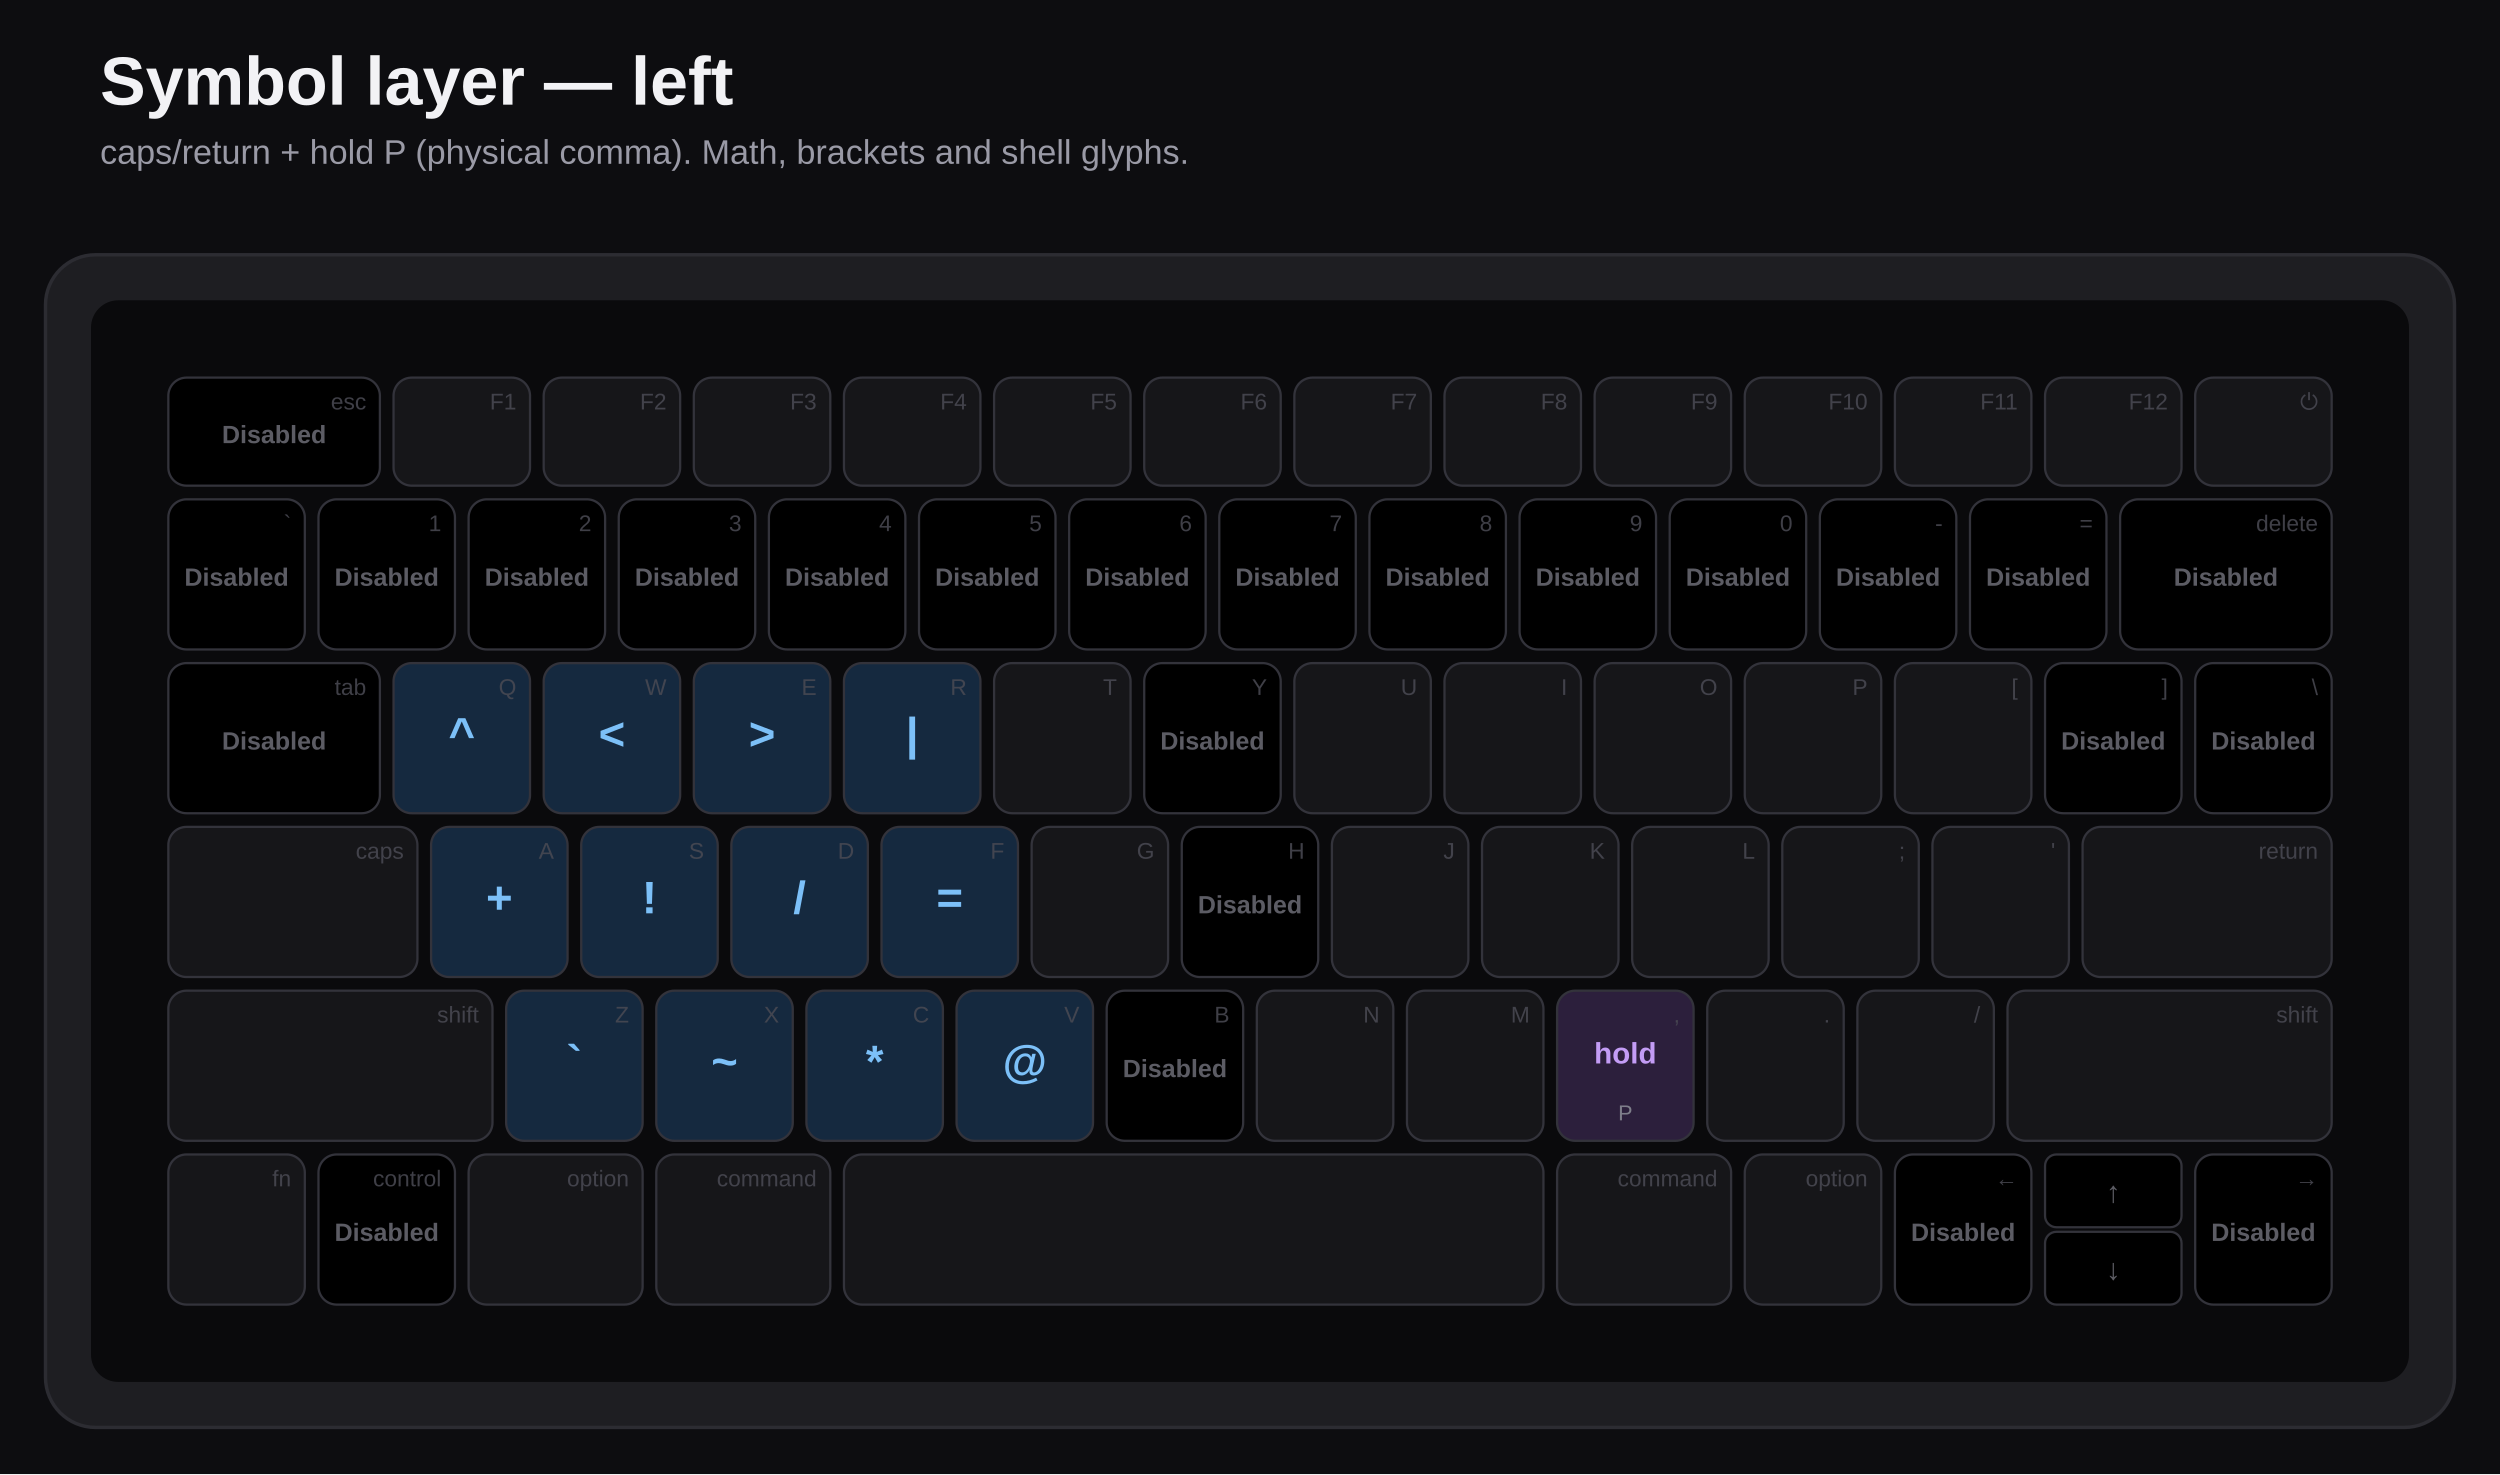
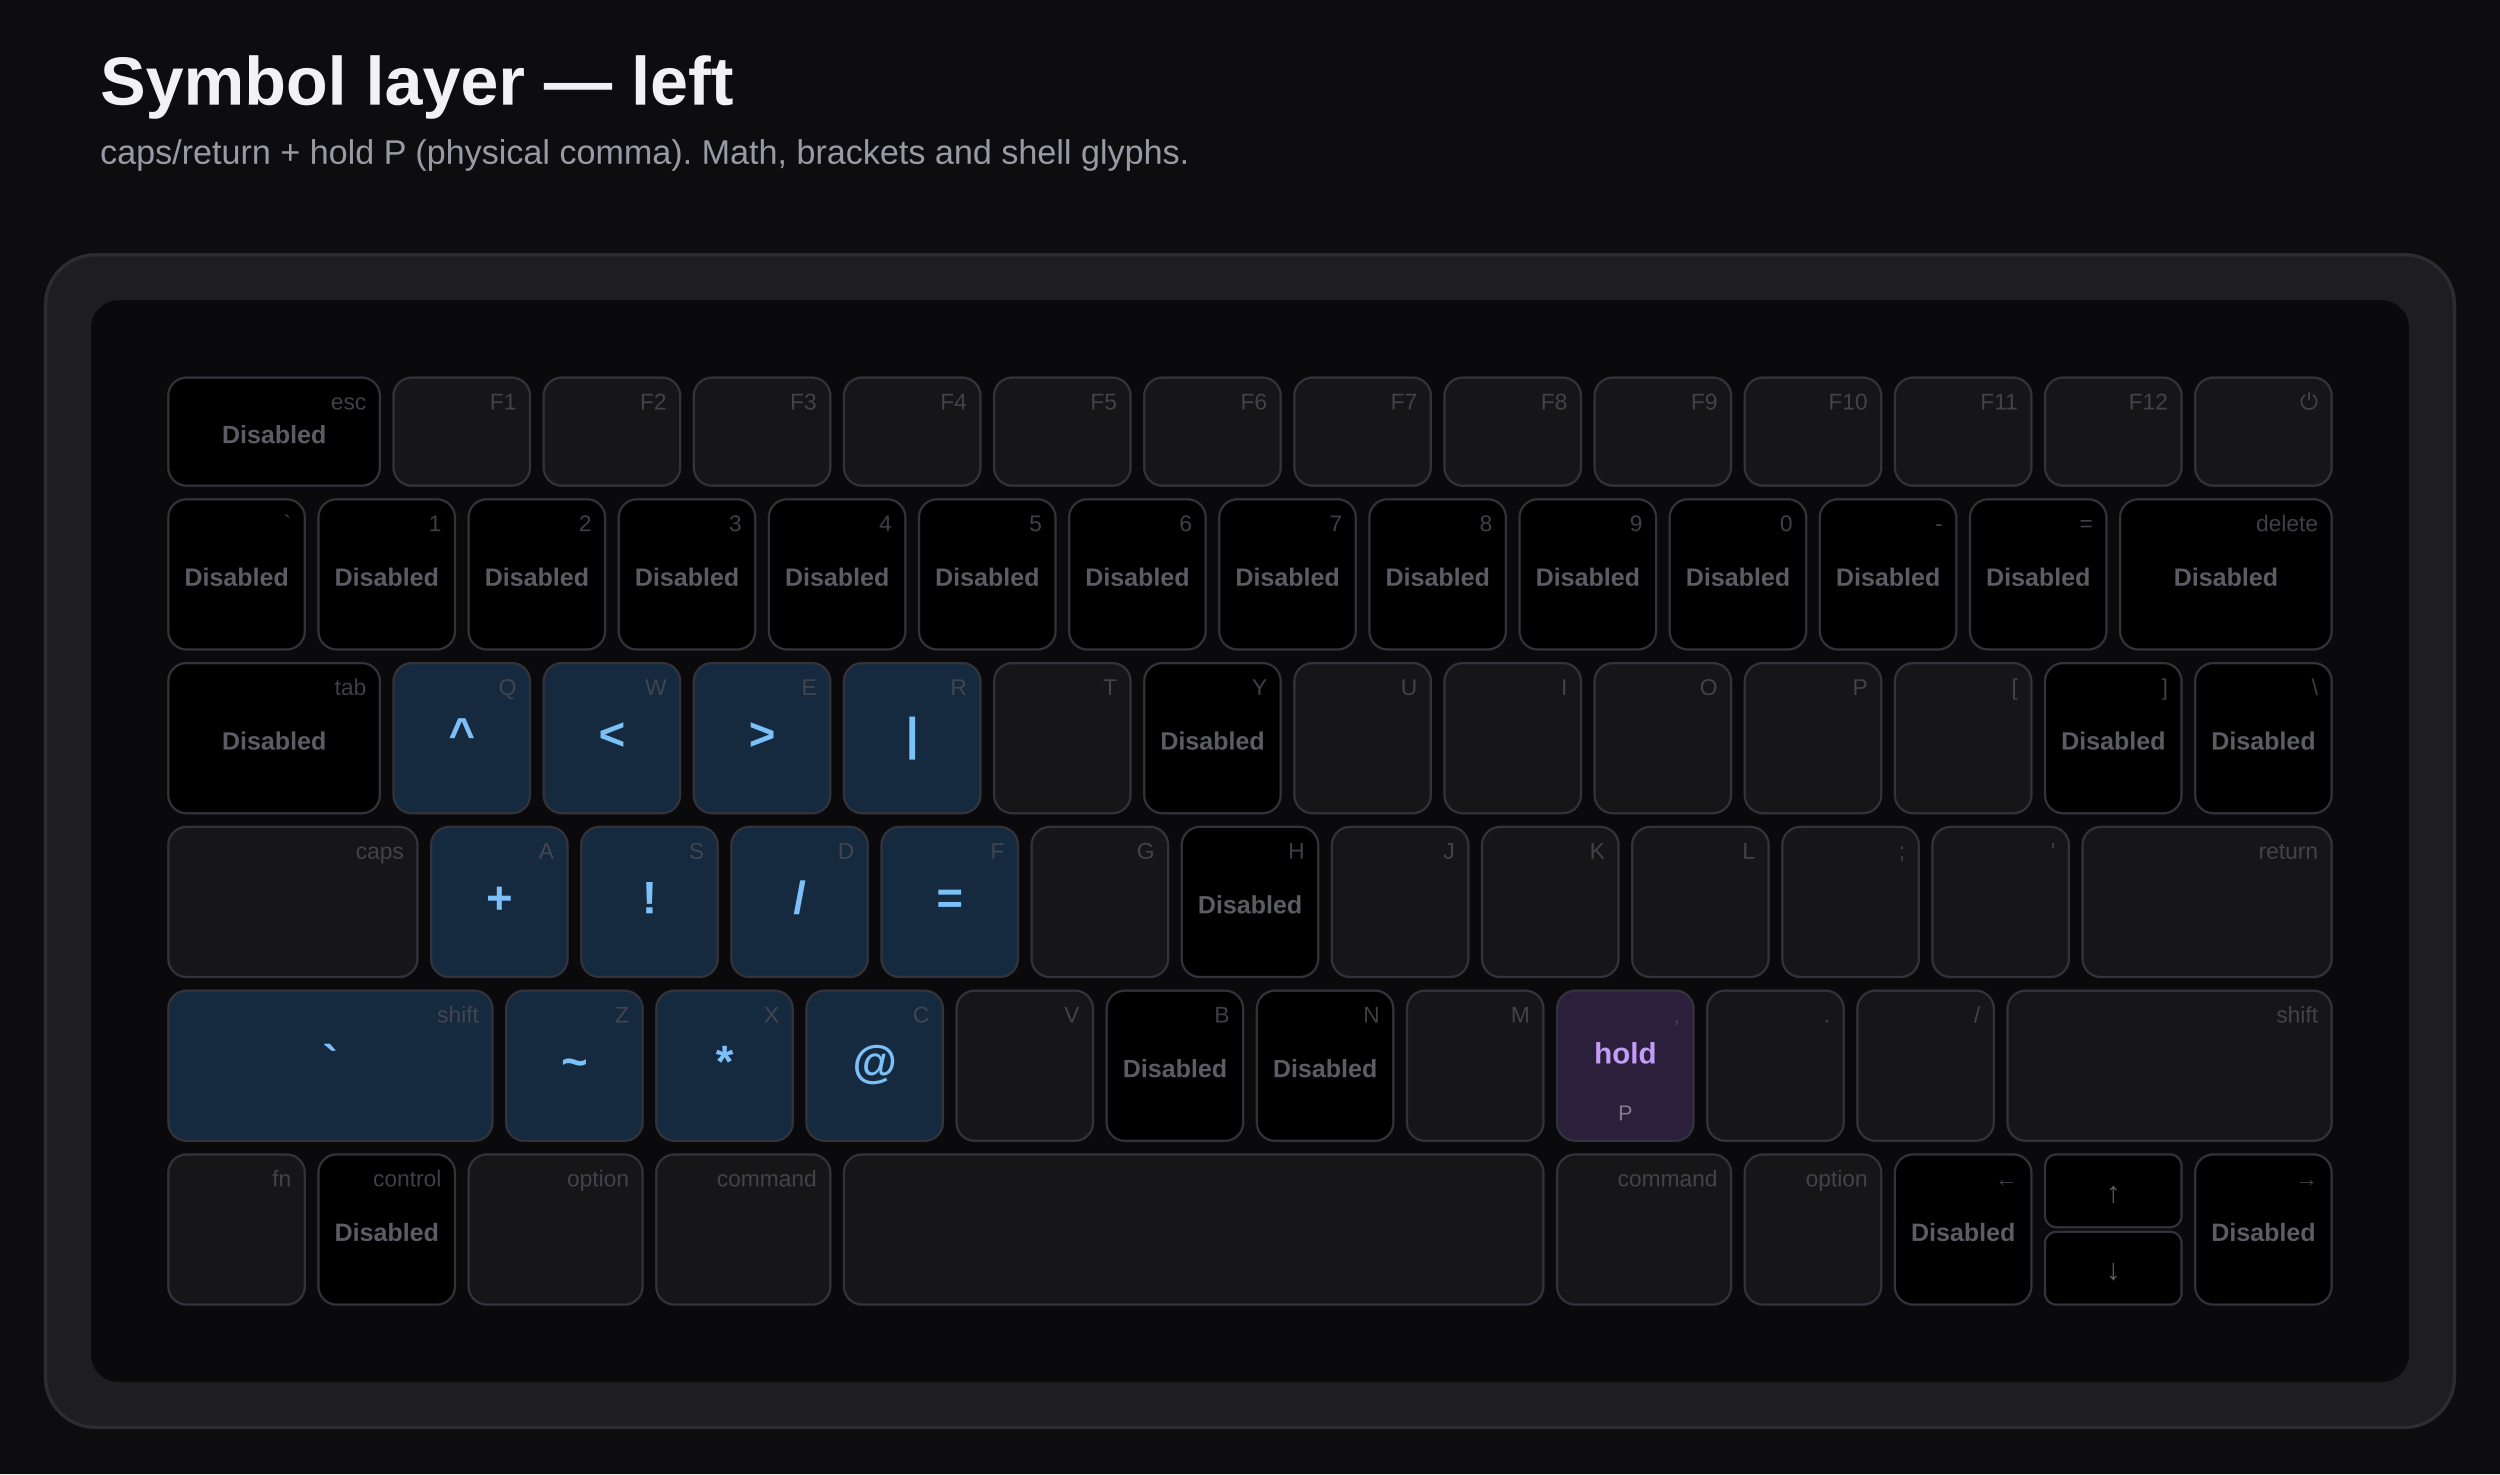
<svg xmlns="http://www.w3.org/2000/svg" width="1099" height="648" viewBox="0 0 1099 648" role="img" aria-label="Symbol layer — left layer of the splitmac">
  <rect width="1099" height="648" fill="#0d0d10" />
  <text x="44.0" y="46.0" fill="#f2f2f5" font-size="30" font-weight="700" text-anchor="start" opacity="1.0" font-family="-apple-system, BlinkMacSystemFont, 'SF Pro Text', 'Helvetica Neue', Arial, sans-serif">Symbol layer — left</text>
  <text x="44.0" y="72.0" fill="#9a9aa6" font-size="15" font-weight="400" text-anchor="start" opacity="1.0" font-family="-apple-system, BlinkMacSystemFont, 'SF Pro Text', 'Helvetica Neue', Arial, sans-serif">caps/return + hold P (physical comma). Math, brackets and shell glyphs.</text>
  <rect x="20.0" y="112.0" width="1059.0" height="515.5" rx="22" fill="#1e1e22" stroke="#2c2c32" stroke-width="1.5" />
  <rect x="40.0" y="132.0" width="1019.0" height="475.5" rx="12" fill="#0a0a0c" />
  <rect x="74.0" y="166.0" width="93.0" height="47.5" rx="8" fill="#000000" stroke="#33333b" stroke-width="1" />
  <text x="161.0" y="180.0" fill="#4a4a53" font-size="10" font-weight="500" text-anchor="end" opacity="0.85" font-family="-apple-system, BlinkMacSystemFont, 'SF Pro Text', 'Helvetica Neue', Arial, sans-serif">esc</text>
  <text x="120.5" y="194.8" fill="#5c5c64" font-size="11" font-weight="600" text-anchor="middle" opacity="1.0" font-family="-apple-system, BlinkMacSystemFont, 'SF Pro Text', 'Helvetica Neue', Arial, sans-serif">Disabled</text>
  <rect x="173.0" y="166.0" width="60.0" height="47.5" rx="8" fill="#161619" stroke="#33333b" stroke-width="1" />
  <text x="227.0" y="180.0" fill="#4a4a53" font-size="10" font-weight="500" text-anchor="end" opacity="0.85" font-family="-apple-system, BlinkMacSystemFont, 'SF Pro Text', 'Helvetica Neue', Arial, sans-serif">F1</text>
  <rect x="239.0" y="166.0" width="60.0" height="47.5" rx="8" fill="#161619" stroke="#33333b" stroke-width="1" />
  <text x="293.0" y="180.0" fill="#4a4a53" font-size="10" font-weight="500" text-anchor="end" opacity="0.85" font-family="-apple-system, BlinkMacSystemFont, 'SF Pro Text', 'Helvetica Neue', Arial, sans-serif">F2</text>
  <rect x="305.0" y="166.0" width="60.0" height="47.5" rx="8" fill="#161619" stroke="#33333b" stroke-width="1" />
  <text x="359.0" y="180.0" fill="#4a4a53" font-size="10" font-weight="500" text-anchor="end" opacity="0.85" font-family="-apple-system, BlinkMacSystemFont, 'SF Pro Text', 'Helvetica Neue', Arial, sans-serif">F3</text>
  <rect x="371.0" y="166.0" width="60.0" height="47.5" rx="8" fill="#161619" stroke="#33333b" stroke-width="1" />
  <text x="425.0" y="180.0" fill="#4a4a53" font-size="10" font-weight="500" text-anchor="end" opacity="0.85" font-family="-apple-system, BlinkMacSystemFont, 'SF Pro Text', 'Helvetica Neue', Arial, sans-serif">F4</text>
  <rect x="437.0" y="166.0" width="60.0" height="47.5" rx="8" fill="#161619" stroke="#33333b" stroke-width="1" />
  <text x="491.0" y="180.0" fill="#4a4a53" font-size="10" font-weight="500" text-anchor="end" opacity="0.85" font-family="-apple-system, BlinkMacSystemFont, 'SF Pro Text', 'Helvetica Neue', Arial, sans-serif">F5</text>
  <rect x="503.0" y="166.0" width="60.0" height="47.5" rx="8" fill="#161619" stroke="#33333b" stroke-width="1" />
  <text x="557.0" y="180.0" fill="#4a4a53" font-size="10" font-weight="500" text-anchor="end" opacity="0.85" font-family="-apple-system, BlinkMacSystemFont, 'SF Pro Text', 'Helvetica Neue', Arial, sans-serif">F6</text>
  <rect x="569.0" y="166.0" width="60.0" height="47.5" rx="8" fill="#161619" stroke="#33333b" stroke-width="1" />
  <text x="623.0" y="180.0" fill="#4a4a53" font-size="10" font-weight="500" text-anchor="end" opacity="0.85" font-family="-apple-system, BlinkMacSystemFont, 'SF Pro Text', 'Helvetica Neue', Arial, sans-serif">F7</text>
  <rect x="635.0" y="166.0" width="60.0" height="47.5" rx="8" fill="#161619" stroke="#33333b" stroke-width="1" />
  <text x="689.0" y="180.0" fill="#4a4a53" font-size="10" font-weight="500" text-anchor="end" opacity="0.85" font-family="-apple-system, BlinkMacSystemFont, 'SF Pro Text', 'Helvetica Neue', Arial, sans-serif">F8</text>
  <rect x="701.0" y="166.0" width="60.0" height="47.5" rx="8" fill="#161619" stroke="#33333b" stroke-width="1" />
  <text x="755.0" y="180.0" fill="#4a4a53" font-size="10" font-weight="500" text-anchor="end" opacity="0.85" font-family="-apple-system, BlinkMacSystemFont, 'SF Pro Text', 'Helvetica Neue', Arial, sans-serif">F9</text>
  <rect x="767.0" y="166.0" width="60.0" height="47.5" rx="8" fill="#161619" stroke="#33333b" stroke-width="1" />
  <text x="821.0" y="180.0" fill="#4a4a53" font-size="10" font-weight="500" text-anchor="end" opacity="0.85" font-family="-apple-system, BlinkMacSystemFont, 'SF Pro Text', 'Helvetica Neue', Arial, sans-serif">F10</text>
  <rect x="833.0" y="166.0" width="60.0" height="47.5" rx="8" fill="#161619" stroke="#33333b" stroke-width="1" />
  <text x="887.0" y="180.0" fill="#4a4a53" font-size="10" font-weight="500" text-anchor="end" opacity="0.85" font-family="-apple-system, BlinkMacSystemFont, 'SF Pro Text', 'Helvetica Neue', Arial, sans-serif">F11</text>
  <rect x="899.0" y="166.0" width="60.0" height="47.5" rx="8" fill="#161619" stroke="#33333b" stroke-width="1" />
  <text x="953.0" y="180.0" fill="#4a4a53" font-size="10" font-weight="500" text-anchor="end" opacity="0.85" font-family="-apple-system, BlinkMacSystemFont, 'SF Pro Text', 'Helvetica Neue', Arial, sans-serif">F12</text>
  <rect x="965.0" y="166.0" width="60.0" height="47.5" rx="8" fill="#161619" stroke="#33333b" stroke-width="1" />
  <text x="1019.0" y="180.0" fill="#4a4a53" font-size="10" font-weight="500" text-anchor="end" opacity="0.85" font-family="-apple-system, BlinkMacSystemFont, 'SF Pro Text', 'Helvetica Neue', Arial, sans-serif">⏻</text>
  <rect x="74.0" y="219.5" width="60.0" height="66.0" rx="8" fill="#000000" stroke="#33333b" stroke-width="1" />
  <text x="128.0" y="233.5" fill="#4a4a53" font-size="10" font-weight="500" text-anchor="end" opacity="0.85" font-family="-apple-system, BlinkMacSystemFont, 'SF Pro Text', 'Helvetica Neue', Arial, sans-serif">`</text>
  <text x="104.0" y="257.5" fill="#5c5c64" font-size="11" font-weight="600" text-anchor="middle" opacity="1.0" font-family="-apple-system, BlinkMacSystemFont, 'SF Pro Text', 'Helvetica Neue', Arial, sans-serif">Disabled</text>
  <rect x="140.0" y="219.5" width="60.0" height="66.0" rx="8" fill="#000000" stroke="#33333b" stroke-width="1" />
  <text x="194.0" y="233.5" fill="#4a4a53" font-size="10" font-weight="500" text-anchor="end" opacity="0.85" font-family="-apple-system, BlinkMacSystemFont, 'SF Pro Text', 'Helvetica Neue', Arial, sans-serif">1</text>
  <text x="170.0" y="257.5" fill="#5c5c64" font-size="11" font-weight="600" text-anchor="middle" opacity="1.0" font-family="-apple-system, BlinkMacSystemFont, 'SF Pro Text', 'Helvetica Neue', Arial, sans-serif">Disabled</text>
  <rect x="206.0" y="219.5" width="60.0" height="66.0" rx="8" fill="#000000" stroke="#33333b" stroke-width="1" />
  <text x="260.0" y="233.5" fill="#4a4a53" font-size="10" font-weight="500" text-anchor="end" opacity="0.85" font-family="-apple-system, BlinkMacSystemFont, 'SF Pro Text', 'Helvetica Neue', Arial, sans-serif">2</text>
  <text x="236.0" y="257.5" fill="#5c5c64" font-size="11" font-weight="600" text-anchor="middle" opacity="1.0" font-family="-apple-system, BlinkMacSystemFont, 'SF Pro Text', 'Helvetica Neue', Arial, sans-serif">Disabled</text>
  <rect x="272.0" y="219.5" width="60.0" height="66.0" rx="8" fill="#000000" stroke="#33333b" stroke-width="1" />
  <text x="326.0" y="233.5" fill="#4a4a53" font-size="10" font-weight="500" text-anchor="end" opacity="0.85" font-family="-apple-system, BlinkMacSystemFont, 'SF Pro Text', 'Helvetica Neue', Arial, sans-serif">3</text>
  <text x="302.0" y="257.5" fill="#5c5c64" font-size="11" font-weight="600" text-anchor="middle" opacity="1.0" font-family="-apple-system, BlinkMacSystemFont, 'SF Pro Text', 'Helvetica Neue', Arial, sans-serif">Disabled</text>
  <rect x="338.0" y="219.5" width="60.0" height="66.0" rx="8" fill="#000000" stroke="#33333b" stroke-width="1" />
  <text x="392.0" y="233.5" fill="#4a4a53" font-size="10" font-weight="500" text-anchor="end" opacity="0.85" font-family="-apple-system, BlinkMacSystemFont, 'SF Pro Text', 'Helvetica Neue', Arial, sans-serif">4</text>
  <text x="368.0" y="257.5" fill="#5c5c64" font-size="11" font-weight="600" text-anchor="middle" opacity="1.0" font-family="-apple-system, BlinkMacSystemFont, 'SF Pro Text', 'Helvetica Neue', Arial, sans-serif">Disabled</text>
  <rect x="404.0" y="219.5" width="60.0" height="66.0" rx="8" fill="#000000" stroke="#33333b" stroke-width="1" />
  <text x="458.0" y="233.5" fill="#4a4a53" font-size="10" font-weight="500" text-anchor="end" opacity="0.85" font-family="-apple-system, BlinkMacSystemFont, 'SF Pro Text', 'Helvetica Neue', Arial, sans-serif">5</text>
  <text x="434.0" y="257.5" fill="#5c5c64" font-size="11" font-weight="600" text-anchor="middle" opacity="1.0" font-family="-apple-system, BlinkMacSystemFont, 'SF Pro Text', 'Helvetica Neue', Arial, sans-serif">Disabled</text>
  <rect x="470.0" y="219.5" width="60.0" height="66.0" rx="8" fill="#000000" stroke="#33333b" stroke-width="1" />
  <text x="524.0" y="233.5" fill="#4a4a53" font-size="10" font-weight="500" text-anchor="end" opacity="0.85" font-family="-apple-system, BlinkMacSystemFont, 'SF Pro Text', 'Helvetica Neue', Arial, sans-serif">6</text>
  <text x="500.0" y="257.5" fill="#5c5c64" font-size="11" font-weight="600" text-anchor="middle" opacity="1.0" font-family="-apple-system, BlinkMacSystemFont, 'SF Pro Text', 'Helvetica Neue', Arial, sans-serif">Disabled</text>
  <rect x="536.0" y="219.5" width="60.0" height="66.0" rx="8" fill="#000000" stroke="#33333b" stroke-width="1" />
  <text x="590.0" y="233.5" fill="#4a4a53" font-size="10" font-weight="500" text-anchor="end" opacity="0.85" font-family="-apple-system, BlinkMacSystemFont, 'SF Pro Text', 'Helvetica Neue', Arial, sans-serif">7</text>
  <text x="566.0" y="257.5" fill="#5c5c64" font-size="11" font-weight="600" text-anchor="middle" opacity="1.0" font-family="-apple-system, BlinkMacSystemFont, 'SF Pro Text', 'Helvetica Neue', Arial, sans-serif">Disabled</text>
  <rect x="602.0" y="219.5" width="60.0" height="66.0" rx="8" fill="#000000" stroke="#33333b" stroke-width="1" />
  <text x="656.0" y="233.5" fill="#4a4a53" font-size="10" font-weight="500" text-anchor="end" opacity="0.85" font-family="-apple-system, BlinkMacSystemFont, 'SF Pro Text', 'Helvetica Neue', Arial, sans-serif">8</text>
  <text x="632.0" y="257.5" fill="#5c5c64" font-size="11" font-weight="600" text-anchor="middle" opacity="1.0" font-family="-apple-system, BlinkMacSystemFont, 'SF Pro Text', 'Helvetica Neue', Arial, sans-serif">Disabled</text>
  <rect x="668.0" y="219.5" width="60.0" height="66.0" rx="8" fill="#000000" stroke="#33333b" stroke-width="1" />
  <text x="722.0" y="233.5" fill="#4a4a53" font-size="10" font-weight="500" text-anchor="end" opacity="0.85" font-family="-apple-system, BlinkMacSystemFont, 'SF Pro Text', 'Helvetica Neue', Arial, sans-serif">9</text>
  <text x="698.0" y="257.5" fill="#5c5c64" font-size="11" font-weight="600" text-anchor="middle" opacity="1.0" font-family="-apple-system, BlinkMacSystemFont, 'SF Pro Text', 'Helvetica Neue', Arial, sans-serif">Disabled</text>
  <rect x="734.0" y="219.5" width="60.0" height="66.0" rx="8" fill="#000000" stroke="#33333b" stroke-width="1" />
  <text x="788.0" y="233.5" fill="#4a4a53" font-size="10" font-weight="500" text-anchor="end" opacity="0.85" font-family="-apple-system, BlinkMacSystemFont, 'SF Pro Text', 'Helvetica Neue', Arial, sans-serif">0</text>
  <text x="764.0" y="257.5" fill="#5c5c64" font-size="11" font-weight="600" text-anchor="middle" opacity="1.0" font-family="-apple-system, BlinkMacSystemFont, 'SF Pro Text', 'Helvetica Neue', Arial, sans-serif">Disabled</text>
  <rect x="800.0" y="219.5" width="60.0" height="66.0" rx="8" fill="#000000" stroke="#33333b" stroke-width="1" />
  <text x="854.0" y="233.5" fill="#4a4a53" font-size="10" font-weight="500" text-anchor="end" opacity="0.85" font-family="-apple-system, BlinkMacSystemFont, 'SF Pro Text', 'Helvetica Neue', Arial, sans-serif">-</text>
  <text x="830.0" y="257.5" fill="#5c5c64" font-size="11" font-weight="600" text-anchor="middle" opacity="1.0" font-family="-apple-system, BlinkMacSystemFont, 'SF Pro Text', 'Helvetica Neue', Arial, sans-serif">Disabled</text>
  <rect x="866.0" y="219.5" width="60.0" height="66.0" rx="8" fill="#000000" stroke="#33333b" stroke-width="1" />
  <text x="920.0" y="233.5" fill="#4a4a53" font-size="10" font-weight="500" text-anchor="end" opacity="0.85" font-family="-apple-system, BlinkMacSystemFont, 'SF Pro Text', 'Helvetica Neue', Arial, sans-serif">=</text>
  <text x="896.0" y="257.5" fill="#5c5c64" font-size="11" font-weight="600" text-anchor="middle" opacity="1.0" font-family="-apple-system, BlinkMacSystemFont, 'SF Pro Text', 'Helvetica Neue', Arial, sans-serif">Disabled</text>
  <rect x="932.0" y="219.5" width="93.0" height="66.0" rx="8" fill="#000000" stroke="#33333b" stroke-width="1" />
  <text x="1019.0" y="233.5" fill="#4a4a53" font-size="10" font-weight="500" text-anchor="end" opacity="0.85" font-family="-apple-system, BlinkMacSystemFont, 'SF Pro Text', 'Helvetica Neue', Arial, sans-serif">delete</text>
  <text x="978.5" y="257.5" fill="#5c5c64" font-size="11" font-weight="600" text-anchor="middle" opacity="1.0" font-family="-apple-system, BlinkMacSystemFont, 'SF Pro Text', 'Helvetica Neue', Arial, sans-serif">Disabled</text>
  <rect x="74.0" y="291.5" width="93.0" height="66.0" rx="8" fill="#000000" stroke="#33333b" stroke-width="1" />
  <text x="161.0" y="305.5" fill="#4a4a53" font-size="10" font-weight="500" text-anchor="end" opacity="0.85" font-family="-apple-system, BlinkMacSystemFont, 'SF Pro Text', 'Helvetica Neue', Arial, sans-serif">tab</text>
  <text x="120.5" y="329.5" fill="#5c5c64" font-size="11" font-weight="600" text-anchor="middle" opacity="1.0" font-family="-apple-system, BlinkMacSystemFont, 'SF Pro Text', 'Helvetica Neue', Arial, sans-serif">Disabled</text>
  <rect x="173.0" y="291.5" width="60.0" height="66.0" rx="8" fill="#15293f" stroke="#33333b" stroke-width="1" />
  <text x="227.0" y="305.5" fill="#4a4a53" font-size="10" font-weight="500" text-anchor="end" opacity="0.85" font-family="-apple-system, BlinkMacSystemFont, 'SF Pro Text', 'Helvetica Neue', Arial, sans-serif">Q</text>
  <text x="203.0" y="329.5" fill="#7cc0f8" font-size="20" font-weight="700" text-anchor="middle" opacity="1.0" font-family="-apple-system, BlinkMacSystemFont, 'SF Pro Text', 'Helvetica Neue', Arial, sans-serif">^</text>
  <rect x="239.0" y="291.5" width="60.0" height="66.0" rx="8" fill="#15293f" stroke="#33333b" stroke-width="1" />
  <text x="293.0" y="305.5" fill="#4a4a53" font-size="10" font-weight="500" text-anchor="end" opacity="0.85" font-family="-apple-system, BlinkMacSystemFont, 'SF Pro Text', 'Helvetica Neue', Arial, sans-serif">W</text>
  <text x="269.0" y="329.5" fill="#7cc0f8" font-size="20" font-weight="700" text-anchor="middle" opacity="1.0" font-family="-apple-system, BlinkMacSystemFont, 'SF Pro Text', 'Helvetica Neue', Arial, sans-serif">&lt;</text>
  <rect x="305.0" y="291.5" width="60.0" height="66.0" rx="8" fill="#15293f" stroke="#33333b" stroke-width="1" />
  <text x="359.0" y="305.5" fill="#4a4a53" font-size="10" font-weight="500" text-anchor="end" opacity="0.85" font-family="-apple-system, BlinkMacSystemFont, 'SF Pro Text', 'Helvetica Neue', Arial, sans-serif">E</text>
  <text x="335.0" y="329.5" fill="#7cc0f8" font-size="20" font-weight="700" text-anchor="middle" opacity="1.0" font-family="-apple-system, BlinkMacSystemFont, 'SF Pro Text', 'Helvetica Neue', Arial, sans-serif">&gt;</text>
  <rect x="371.0" y="291.5" width="60.0" height="66.0" rx="8" fill="#15293f" stroke="#33333b" stroke-width="1" />
  <text x="425.0" y="305.5" fill="#4a4a53" font-size="10" font-weight="500" text-anchor="end" opacity="0.85" font-family="-apple-system, BlinkMacSystemFont, 'SF Pro Text', 'Helvetica Neue', Arial, sans-serif">R</text>
  <text x="401.0" y="329.5" fill="#7cc0f8" font-size="20" font-weight="700" text-anchor="middle" opacity="1.0" font-family="-apple-system, BlinkMacSystemFont, 'SF Pro Text', 'Helvetica Neue', Arial, sans-serif">|</text>
  <rect x="437.0" y="291.5" width="60.0" height="66.0" rx="8" fill="#161619" stroke="#33333b" stroke-width="1" />
  <text x="491.0" y="305.5" fill="#4a4a53" font-size="10" font-weight="500" text-anchor="end" opacity="0.85" font-family="-apple-system, BlinkMacSystemFont, 'SF Pro Text', 'Helvetica Neue', Arial, sans-serif">T</text>
  <rect x="503.0" y="291.5" width="60.0" height="66.0" rx="8" fill="#000000" stroke="#33333b" stroke-width="1" />
  <text x="557.0" y="305.5" fill="#4a4a53" font-size="10" font-weight="500" text-anchor="end" opacity="0.85" font-family="-apple-system, BlinkMacSystemFont, 'SF Pro Text', 'Helvetica Neue', Arial, sans-serif">Y</text>
  <text x="533.0" y="329.5" fill="#5c5c64" font-size="11" font-weight="600" text-anchor="middle" opacity="1.0" font-family="-apple-system, BlinkMacSystemFont, 'SF Pro Text', 'Helvetica Neue', Arial, sans-serif">Disabled</text>
  <rect x="569.0" y="291.5" width="60.0" height="66.0" rx="8" fill="#161619" stroke="#33333b" stroke-width="1" />
  <text x="623.0" y="305.5" fill="#4a4a53" font-size="10" font-weight="500" text-anchor="end" opacity="0.85" font-family="-apple-system, BlinkMacSystemFont, 'SF Pro Text', 'Helvetica Neue', Arial, sans-serif">U</text>
  <rect x="635.0" y="291.5" width="60.0" height="66.0" rx="8" fill="#161619" stroke="#33333b" stroke-width="1" />
  <text x="689.0" y="305.5" fill="#4a4a53" font-size="10" font-weight="500" text-anchor="end" opacity="0.85" font-family="-apple-system, BlinkMacSystemFont, 'SF Pro Text', 'Helvetica Neue', Arial, sans-serif">I</text>
  <rect x="701.0" y="291.5" width="60.0" height="66.0" rx="8" fill="#161619" stroke="#33333b" stroke-width="1" />
  <text x="755.0" y="305.5" fill="#4a4a53" font-size="10" font-weight="500" text-anchor="end" opacity="0.85" font-family="-apple-system, BlinkMacSystemFont, 'SF Pro Text', 'Helvetica Neue', Arial, sans-serif">O</text>
  <rect x="767.0" y="291.5" width="60.0" height="66.0" rx="8" fill="#161619" stroke="#33333b" stroke-width="1" />
  <text x="821.0" y="305.5" fill="#4a4a53" font-size="10" font-weight="500" text-anchor="end" opacity="0.85" font-family="-apple-system, BlinkMacSystemFont, 'SF Pro Text', 'Helvetica Neue', Arial, sans-serif">P</text>
  <rect x="833.0" y="291.5" width="60.0" height="66.0" rx="8" fill="#161619" stroke="#33333b" stroke-width="1" />
  <text x="887.0" y="305.5" fill="#4a4a53" font-size="10" font-weight="500" text-anchor="end" opacity="0.85" font-family="-apple-system, BlinkMacSystemFont, 'SF Pro Text', 'Helvetica Neue', Arial, sans-serif">[</text>
  <rect x="899.0" y="291.5" width="60.0" height="66.0" rx="8" fill="#000000" stroke="#33333b" stroke-width="1" />
  <text x="953.0" y="305.5" fill="#4a4a53" font-size="10" font-weight="500" text-anchor="end" opacity="0.85" font-family="-apple-system, BlinkMacSystemFont, 'SF Pro Text', 'Helvetica Neue', Arial, sans-serif">]</text>
  <text x="929.0" y="329.5" fill="#5c5c64" font-size="11" font-weight="600" text-anchor="middle" opacity="1.0" font-family="-apple-system, BlinkMacSystemFont, 'SF Pro Text', 'Helvetica Neue', Arial, sans-serif">Disabled</text>
  <rect x="965.0" y="291.5" width="60.0" height="66.0" rx="8" fill="#000000" stroke="#33333b" stroke-width="1" />
  <text x="1019.0" y="305.5" fill="#4a4a53" font-size="10" font-weight="500" text-anchor="end" opacity="0.85" font-family="-apple-system, BlinkMacSystemFont, 'SF Pro Text', 'Helvetica Neue', Arial, sans-serif">\</text>
  <text x="995.0" y="329.5" fill="#5c5c64" font-size="11" font-weight="600" text-anchor="middle" opacity="1.0" font-family="-apple-system, BlinkMacSystemFont, 'SF Pro Text', 'Helvetica Neue', Arial, sans-serif">Disabled</text>
  <rect x="74.0" y="363.5" width="109.5" height="66.0" rx="8" fill="#161619" stroke="#33333b" stroke-width="1" />
  <text x="177.5" y="377.5" fill="#4a4a53" font-size="10" font-weight="500" text-anchor="end" opacity="0.85" font-family="-apple-system, BlinkMacSystemFont, 'SF Pro Text', 'Helvetica Neue', Arial, sans-serif">caps</text>
  <rect x="189.5" y="363.5" width="60.0" height="66.0" rx="8" fill="#15293f" stroke="#33333b" stroke-width="1" />
  <text x="243.5" y="377.5" fill="#4a4a53" font-size="10" font-weight="500" text-anchor="end" opacity="0.85" font-family="-apple-system, BlinkMacSystemFont, 'SF Pro Text', 'Helvetica Neue', Arial, sans-serif">A</text>
  <text x="219.5" y="401.5" fill="#7cc0f8" font-size="20" font-weight="700" text-anchor="middle" opacity="1.0" font-family="-apple-system, BlinkMacSystemFont, 'SF Pro Text', 'Helvetica Neue', Arial, sans-serif">+</text>
  <rect x="255.5" y="363.5" width="60.0" height="66.0" rx="8" fill="#15293f" stroke="#33333b" stroke-width="1" />
  <text x="309.5" y="377.5" fill="#4a4a53" font-size="10" font-weight="500" text-anchor="end" opacity="0.85" font-family="-apple-system, BlinkMacSystemFont, 'SF Pro Text', 'Helvetica Neue', Arial, sans-serif">S</text>
  <text x="285.5" y="401.5" fill="#7cc0f8" font-size="20" font-weight="700" text-anchor="middle" opacity="1.0" font-family="-apple-system, BlinkMacSystemFont, 'SF Pro Text', 'Helvetica Neue', Arial, sans-serif">!</text>
  <rect x="321.5" y="363.5" width="60.0" height="66.0" rx="8" fill="#15293f" stroke="#33333b" stroke-width="1" />
  <text x="375.5" y="377.5" fill="#4a4a53" font-size="10" font-weight="500" text-anchor="end" opacity="0.85" font-family="-apple-system, BlinkMacSystemFont, 'SF Pro Text', 'Helvetica Neue', Arial, sans-serif">D</text>
  <text x="351.5" y="401.5" fill="#7cc0f8" font-size="20" font-weight="700" text-anchor="middle" opacity="1.0" font-family="-apple-system, BlinkMacSystemFont, 'SF Pro Text', 'Helvetica Neue', Arial, sans-serif">/</text>
  <rect x="387.5" y="363.5" width="60.0" height="66.0" rx="8" fill="#15293f" stroke="#33333b" stroke-width="1" />
  <text x="441.5" y="377.5" fill="#4a4a53" font-size="10" font-weight="500" text-anchor="end" opacity="0.85" font-family="-apple-system, BlinkMacSystemFont, 'SF Pro Text', 'Helvetica Neue', Arial, sans-serif">F</text>
  <text x="417.5" y="401.5" fill="#7cc0f8" font-size="20" font-weight="700" text-anchor="middle" opacity="1.0" font-family="-apple-system, BlinkMacSystemFont, 'SF Pro Text', 'Helvetica Neue', Arial, sans-serif">=</text>
  <rect x="453.5" y="363.5" width="60.0" height="66.0" rx="8" fill="#161619" stroke="#33333b" stroke-width="1" />
  <text x="507.5" y="377.5" fill="#4a4a53" font-size="10" font-weight="500" text-anchor="end" opacity="0.85" font-family="-apple-system, BlinkMacSystemFont, 'SF Pro Text', 'Helvetica Neue', Arial, sans-serif">G</text>
  <rect x="519.5" y="363.5" width="60.0" height="66.0" rx="8" fill="#000000" stroke="#33333b" stroke-width="1" />
  <text x="573.5" y="377.5" fill="#4a4a53" font-size="10" font-weight="500" text-anchor="end" opacity="0.85" font-family="-apple-system, BlinkMacSystemFont, 'SF Pro Text', 'Helvetica Neue', Arial, sans-serif">H</text>
  <text x="549.5" y="401.5" fill="#5c5c64" font-size="11" font-weight="600" text-anchor="middle" opacity="1.0" font-family="-apple-system, BlinkMacSystemFont, 'SF Pro Text', 'Helvetica Neue', Arial, sans-serif">Disabled</text>
  <rect x="585.5" y="363.5" width="60.0" height="66.0" rx="8" fill="#161619" stroke="#33333b" stroke-width="1" />
  <text x="639.5" y="377.5" fill="#4a4a53" font-size="10" font-weight="500" text-anchor="end" opacity="0.85" font-family="-apple-system, BlinkMacSystemFont, 'SF Pro Text', 'Helvetica Neue', Arial, sans-serif">J</text>
  <rect x="651.5" y="363.5" width="60.0" height="66.0" rx="8" fill="#161619" stroke="#33333b" stroke-width="1" />
  <text x="705.5" y="377.5" fill="#4a4a53" font-size="10" font-weight="500" text-anchor="end" opacity="0.85" font-family="-apple-system, BlinkMacSystemFont, 'SF Pro Text', 'Helvetica Neue', Arial, sans-serif">K</text>
  <rect x="717.5" y="363.5" width="60.0" height="66.0" rx="8" fill="#161619" stroke="#33333b" stroke-width="1" />
  <text x="771.5" y="377.5" fill="#4a4a53" font-size="10" font-weight="500" text-anchor="end" opacity="0.85" font-family="-apple-system, BlinkMacSystemFont, 'SF Pro Text', 'Helvetica Neue', Arial, sans-serif">L</text>
  <rect x="783.5" y="363.5" width="60.0" height="66.0" rx="8" fill="#161619" stroke="#33333b" stroke-width="1" />
  <text x="837.5" y="377.5" fill="#4a4a53" font-size="10" font-weight="500" text-anchor="end" opacity="0.85" font-family="-apple-system, BlinkMacSystemFont, 'SF Pro Text', 'Helvetica Neue', Arial, sans-serif">;</text>
  <rect x="849.5" y="363.5" width="60.0" height="66.0" rx="8" fill="#161619" stroke="#33333b" stroke-width="1" />
  <text x="903.5" y="377.5" fill="#4a4a53" font-size="10" font-weight="500" text-anchor="end" opacity="0.85" font-family="-apple-system, BlinkMacSystemFont, 'SF Pro Text', 'Helvetica Neue', Arial, sans-serif">'</text>
  <rect x="915.5" y="363.5" width="109.5" height="66.0" rx="8" fill="#161619" stroke="#33333b" stroke-width="1" />
  <text x="1019.0" y="377.5" fill="#4a4a53" font-size="10" font-weight="500" text-anchor="end" opacity="0.85" font-family="-apple-system, BlinkMacSystemFont, 'SF Pro Text', 'Helvetica Neue', Arial, sans-serif">return</text>
-   <rect x="74.0" y="435.5" width="142.5" height="66.0" rx="8" fill="#161619" stroke="#33333b" stroke-width="1" />
+   <rect x="74.0" y="435.5" width="142.5" height="66.0" rx="8" fill="#15293f" stroke="#33333b" stroke-width="1" />
  <text x="210.5" y="449.5" fill="#4a4a53" font-size="10" font-weight="500" text-anchor="end" opacity="0.85" font-family="-apple-system, BlinkMacSystemFont, 'SF Pro Text', 'Helvetica Neue', Arial, sans-serif">shift</text>
+   <text x="145.2" y="473.5" fill="#7cc0f8" font-size="20" font-weight="700" text-anchor="middle" opacity="1.0" font-family="-apple-system, BlinkMacSystemFont, 'SF Pro Text', 'Helvetica Neue', Arial, sans-serif">`</text>
  <rect x="222.5" y="435.5" width="60.0" height="66.0" rx="8" fill="#15293f" stroke="#33333b" stroke-width="1" />
  <text x="276.5" y="449.5" fill="#4a4a53" font-size="10" font-weight="500" text-anchor="end" opacity="0.85" font-family="-apple-system, BlinkMacSystemFont, 'SF Pro Text', 'Helvetica Neue', Arial, sans-serif">Z</text>
-   <text x="252.5" y="473.5" fill="#7cc0f8" font-size="20" font-weight="700" text-anchor="middle" opacity="1.0" font-family="-apple-system, BlinkMacSystemFont, 'SF Pro Text', 'Helvetica Neue', Arial, sans-serif">`</text>
+   <text x="252.5" y="473.5" fill="#7cc0f8" font-size="20" font-weight="700" text-anchor="middle" opacity="1.0" font-family="-apple-system, BlinkMacSystemFont, 'SF Pro Text', 'Helvetica Neue', Arial, sans-serif">~</text>
  <rect x="288.5" y="435.5" width="60.0" height="66.0" rx="8" fill="#15293f" stroke="#33333b" stroke-width="1" />
  <text x="342.5" y="449.5" fill="#4a4a53" font-size="10" font-weight="500" text-anchor="end" opacity="0.85" font-family="-apple-system, BlinkMacSystemFont, 'SF Pro Text', 'Helvetica Neue', Arial, sans-serif">X</text>
-   <text x="318.5" y="473.5" fill="#7cc0f8" font-size="20" font-weight="700" text-anchor="middle" opacity="1.0" font-family="-apple-system, BlinkMacSystemFont, 'SF Pro Text', 'Helvetica Neue', Arial, sans-serif">~</text>
+   <text x="318.5" y="473.5" fill="#7cc0f8" font-size="20" font-weight="700" text-anchor="middle" opacity="1.0" font-family="-apple-system, BlinkMacSystemFont, 'SF Pro Text', 'Helvetica Neue', Arial, sans-serif">*</text>
  <rect x="354.5" y="435.5" width="60.0" height="66.0" rx="8" fill="#15293f" stroke="#33333b" stroke-width="1" />
  <text x="408.5" y="449.5" fill="#4a4a53" font-size="10" font-weight="500" text-anchor="end" opacity="0.85" font-family="-apple-system, BlinkMacSystemFont, 'SF Pro Text', 'Helvetica Neue', Arial, sans-serif">C</text>
-   <text x="384.5" y="473.5" fill="#7cc0f8" font-size="20" font-weight="700" text-anchor="middle" opacity="1.0" font-family="-apple-system, BlinkMacSystemFont, 'SF Pro Text', 'Helvetica Neue', Arial, sans-serif">*</text>
-   <rect x="420.5" y="435.5" width="60.0" height="66.0" rx="8" fill="#15293f" stroke="#33333b" stroke-width="1" />
+   <text x="384.5" y="473.5" fill="#7cc0f8" font-size="20" font-weight="700" text-anchor="middle" opacity="1.0" font-family="-apple-system, BlinkMacSystemFont, 'SF Pro Text', 'Helvetica Neue', Arial, sans-serif">@</text>
+   <rect x="420.5" y="435.5" width="60.0" height="66.0" rx="8" fill="#161619" stroke="#33333b" stroke-width="1" />
  <text x="474.5" y="449.5" fill="#4a4a53" font-size="10" font-weight="500" text-anchor="end" opacity="0.85" font-family="-apple-system, BlinkMacSystemFont, 'SF Pro Text', 'Helvetica Neue', Arial, sans-serif">V</text>
-   <text x="450.5" y="473.5" fill="#7cc0f8" font-size="20" font-weight="700" text-anchor="middle" opacity="1.0" font-family="-apple-system, BlinkMacSystemFont, 'SF Pro Text', 'Helvetica Neue', Arial, sans-serif">@</text>
  <rect x="486.5" y="435.5" width="60.0" height="66.0" rx="8" fill="#000000" stroke="#33333b" stroke-width="1" />
  <text x="540.5" y="449.5" fill="#4a4a53" font-size="10" font-weight="500" text-anchor="end" opacity="0.85" font-family="-apple-system, BlinkMacSystemFont, 'SF Pro Text', 'Helvetica Neue', Arial, sans-serif">B</text>
  <text x="516.5" y="473.5" fill="#5c5c64" font-size="11" font-weight="600" text-anchor="middle" opacity="1.0" font-family="-apple-system, BlinkMacSystemFont, 'SF Pro Text', 'Helvetica Neue', Arial, sans-serif">Disabled</text>
-   <rect x="552.5" y="435.5" width="60.0" height="66.0" rx="8" fill="#161619" stroke="#33333b" stroke-width="1" />
+   <rect x="552.5" y="435.5" width="60.0" height="66.0" rx="8" fill="#000000" stroke="#33333b" stroke-width="1" />
  <text x="606.5" y="449.5" fill="#4a4a53" font-size="10" font-weight="500" text-anchor="end" opacity="0.85" font-family="-apple-system, BlinkMacSystemFont, 'SF Pro Text', 'Helvetica Neue', Arial, sans-serif">N</text>
+   <text x="582.5" y="473.5" fill="#5c5c64" font-size="11" font-weight="600" text-anchor="middle" opacity="1.0" font-family="-apple-system, BlinkMacSystemFont, 'SF Pro Text', 'Helvetica Neue', Arial, sans-serif">Disabled</text>
  <rect x="618.5" y="435.5" width="60.0" height="66.0" rx="8" fill="#161619" stroke="#33333b" stroke-width="1" />
  <text x="672.5" y="449.5" fill="#4a4a53" font-size="10" font-weight="500" text-anchor="end" opacity="0.85" font-family="-apple-system, BlinkMacSystemFont, 'SF Pro Text', 'Helvetica Neue', Arial, sans-serif">M</text>
  <rect x="684.5" y="435.5" width="60.0" height="66.0" rx="8" fill="#2c1f3c" stroke="#33333b" stroke-width="1" />
  <text x="738.5" y="449.5" fill="#4a4a53" font-size="10" font-weight="500" text-anchor="end" opacity="0.85" font-family="-apple-system, BlinkMacSystemFont, 'SF Pro Text', 'Helvetica Neue', Arial, sans-serif">,</text>
  <text x="714.5" y="467.5" fill="#c39cf5" font-size="13" font-weight="600" text-anchor="middle" opacity="1.0" font-family="-apple-system, BlinkMacSystemFont, 'SF Pro Text', 'Helvetica Neue', Arial, sans-serif">hold</text>
  <text x="714.5" y="492.5" fill="#7e7e8a" font-size="9.5" font-weight="500" text-anchor="middle" opacity="1.0" font-family="-apple-system, BlinkMacSystemFont, 'SF Pro Text', 'Helvetica Neue', Arial, sans-serif">P</text>
  <rect x="750.5" y="435.5" width="60.0" height="66.0" rx="8" fill="#161619" stroke="#33333b" stroke-width="1" />
  <text x="804.5" y="449.5" fill="#4a4a53" font-size="10" font-weight="500" text-anchor="end" opacity="0.85" font-family="-apple-system, BlinkMacSystemFont, 'SF Pro Text', 'Helvetica Neue', Arial, sans-serif">.</text>
  <rect x="816.5" y="435.5" width="60.0" height="66.0" rx="8" fill="#161619" stroke="#33333b" stroke-width="1" />
  <text x="870.5" y="449.5" fill="#4a4a53" font-size="10" font-weight="500" text-anchor="end" opacity="0.85" font-family="-apple-system, BlinkMacSystemFont, 'SF Pro Text', 'Helvetica Neue', Arial, sans-serif">/</text>
  <rect x="882.5" y="435.5" width="142.5" height="66.0" rx="8" fill="#161619" stroke="#33333b" stroke-width="1" />
  <text x="1019.0" y="449.5" fill="#4a4a53" font-size="10" font-weight="500" text-anchor="end" opacity="0.85" font-family="-apple-system, BlinkMacSystemFont, 'SF Pro Text', 'Helvetica Neue', Arial, sans-serif">shift</text>
  <rect x="74.0" y="507.5" width="60.0" height="66.0" rx="8" fill="#161619" stroke="#33333b" stroke-width="1" />
  <text x="128.0" y="521.5" fill="#4a4a53" font-size="10" font-weight="500" text-anchor="end" opacity="0.85" font-family="-apple-system, BlinkMacSystemFont, 'SF Pro Text', 'Helvetica Neue', Arial, sans-serif">fn</text>
  <rect x="140.0" y="507.5" width="60.0" height="66.0" rx="8" fill="#000000" stroke="#33333b" stroke-width="1" />
  <text x="194.0" y="521.5" fill="#4a4a53" font-size="10" font-weight="500" text-anchor="end" opacity="0.85" font-family="-apple-system, BlinkMacSystemFont, 'SF Pro Text', 'Helvetica Neue', Arial, sans-serif">control</text>
  <text x="170.0" y="545.5" fill="#5c5c64" font-size="11" font-weight="600" text-anchor="middle" opacity="1.0" font-family="-apple-system, BlinkMacSystemFont, 'SF Pro Text', 'Helvetica Neue', Arial, sans-serif">Disabled</text>
  <rect x="206.0" y="507.5" width="76.5" height="66.0" rx="8" fill="#161619" stroke="#33333b" stroke-width="1" />
  <text x="276.5" y="521.5" fill="#4a4a53" font-size="10" font-weight="500" text-anchor="end" opacity="0.85" font-family="-apple-system, BlinkMacSystemFont, 'SF Pro Text', 'Helvetica Neue', Arial, sans-serif">option</text>
  <rect x="288.5" y="507.5" width="76.5" height="66.0" rx="8" fill="#161619" stroke="#33333b" stroke-width="1" />
  <text x="359.0" y="521.5" fill="#4a4a53" font-size="10" font-weight="500" text-anchor="end" opacity="0.85" font-family="-apple-system, BlinkMacSystemFont, 'SF Pro Text', 'Helvetica Neue', Arial, sans-serif">command</text>
  <rect x="371.0" y="507.5" width="307.5" height="66.0" rx="8" fill="#161619" stroke="#33333b" stroke-width="1" />
  <rect x="684.5" y="507.5" width="76.5" height="66.0" rx="8" fill="#161619" stroke="#33333b" stroke-width="1" />
  <text x="755.0" y="521.5" fill="#4a4a53" font-size="10" font-weight="500" text-anchor="end" opacity="0.85" font-family="-apple-system, BlinkMacSystemFont, 'SF Pro Text', 'Helvetica Neue', Arial, sans-serif">command</text>
  <rect x="767.0" y="507.5" width="60.0" height="66.0" rx="8" fill="#161619" stroke="#33333b" stroke-width="1" />
  <text x="821.0" y="521.5" fill="#4a4a53" font-size="10" font-weight="500" text-anchor="end" opacity="0.85" font-family="-apple-system, BlinkMacSystemFont, 'SF Pro Text', 'Helvetica Neue', Arial, sans-serif">option</text>
  <rect x="833.0" y="507.5" width="60.0" height="66.0" rx="8" fill="#000000" stroke="#33333b" stroke-width="1" />
  <text x="887.0" y="521.5" fill="#4a4a53" font-size="10" font-weight="500" text-anchor="end" opacity="0.85" font-family="-apple-system, BlinkMacSystemFont, 'SF Pro Text', 'Helvetica Neue', Arial, sans-serif">←</text>
  <text x="863.0" y="545.5" fill="#5c5c64" font-size="11" font-weight="600" text-anchor="middle" opacity="1.0" font-family="-apple-system, BlinkMacSystemFont, 'SF Pro Text', 'Helvetica Neue', Arial, sans-serif">Disabled</text>
  <rect x="899.0" y="507.5" width="60.0" height="32.0" rx="5" fill="#000000" stroke="#33333b" stroke-width="1" />
  <text x="929.0" y="528.5" fill="#5c5c64" font-size="13" font-weight="600" text-anchor="middle" opacity="1.0" font-family="-apple-system, BlinkMacSystemFont, 'SF Pro Text', 'Helvetica Neue', Arial, sans-serif">↑</text>
  <rect x="899.0" y="541.5" width="60.0" height="32.0" rx="5" fill="#000000" stroke="#33333b" stroke-width="1" />
  <text x="929.0" y="562.5" fill="#5c5c64" font-size="13" font-weight="600" text-anchor="middle" opacity="1.0" font-family="-apple-system, BlinkMacSystemFont, 'SF Pro Text', 'Helvetica Neue', Arial, sans-serif">↓</text>
  <rect x="965.0" y="507.5" width="60.0" height="66.0" rx="8" fill="#000000" stroke="#33333b" stroke-width="1" />
  <text x="1019.0" y="521.5" fill="#4a4a53" font-size="10" font-weight="500" text-anchor="end" opacity="0.85" font-family="-apple-system, BlinkMacSystemFont, 'SF Pro Text', 'Helvetica Neue', Arial, sans-serif">→</text>
  <text x="995.0" y="545.5" fill="#5c5c64" font-size="11" font-weight="600" text-anchor="middle" opacity="1.0" font-family="-apple-system, BlinkMacSystemFont, 'SF Pro Text', 'Helvetica Neue', Arial, sans-serif">Disabled</text>
</svg>
